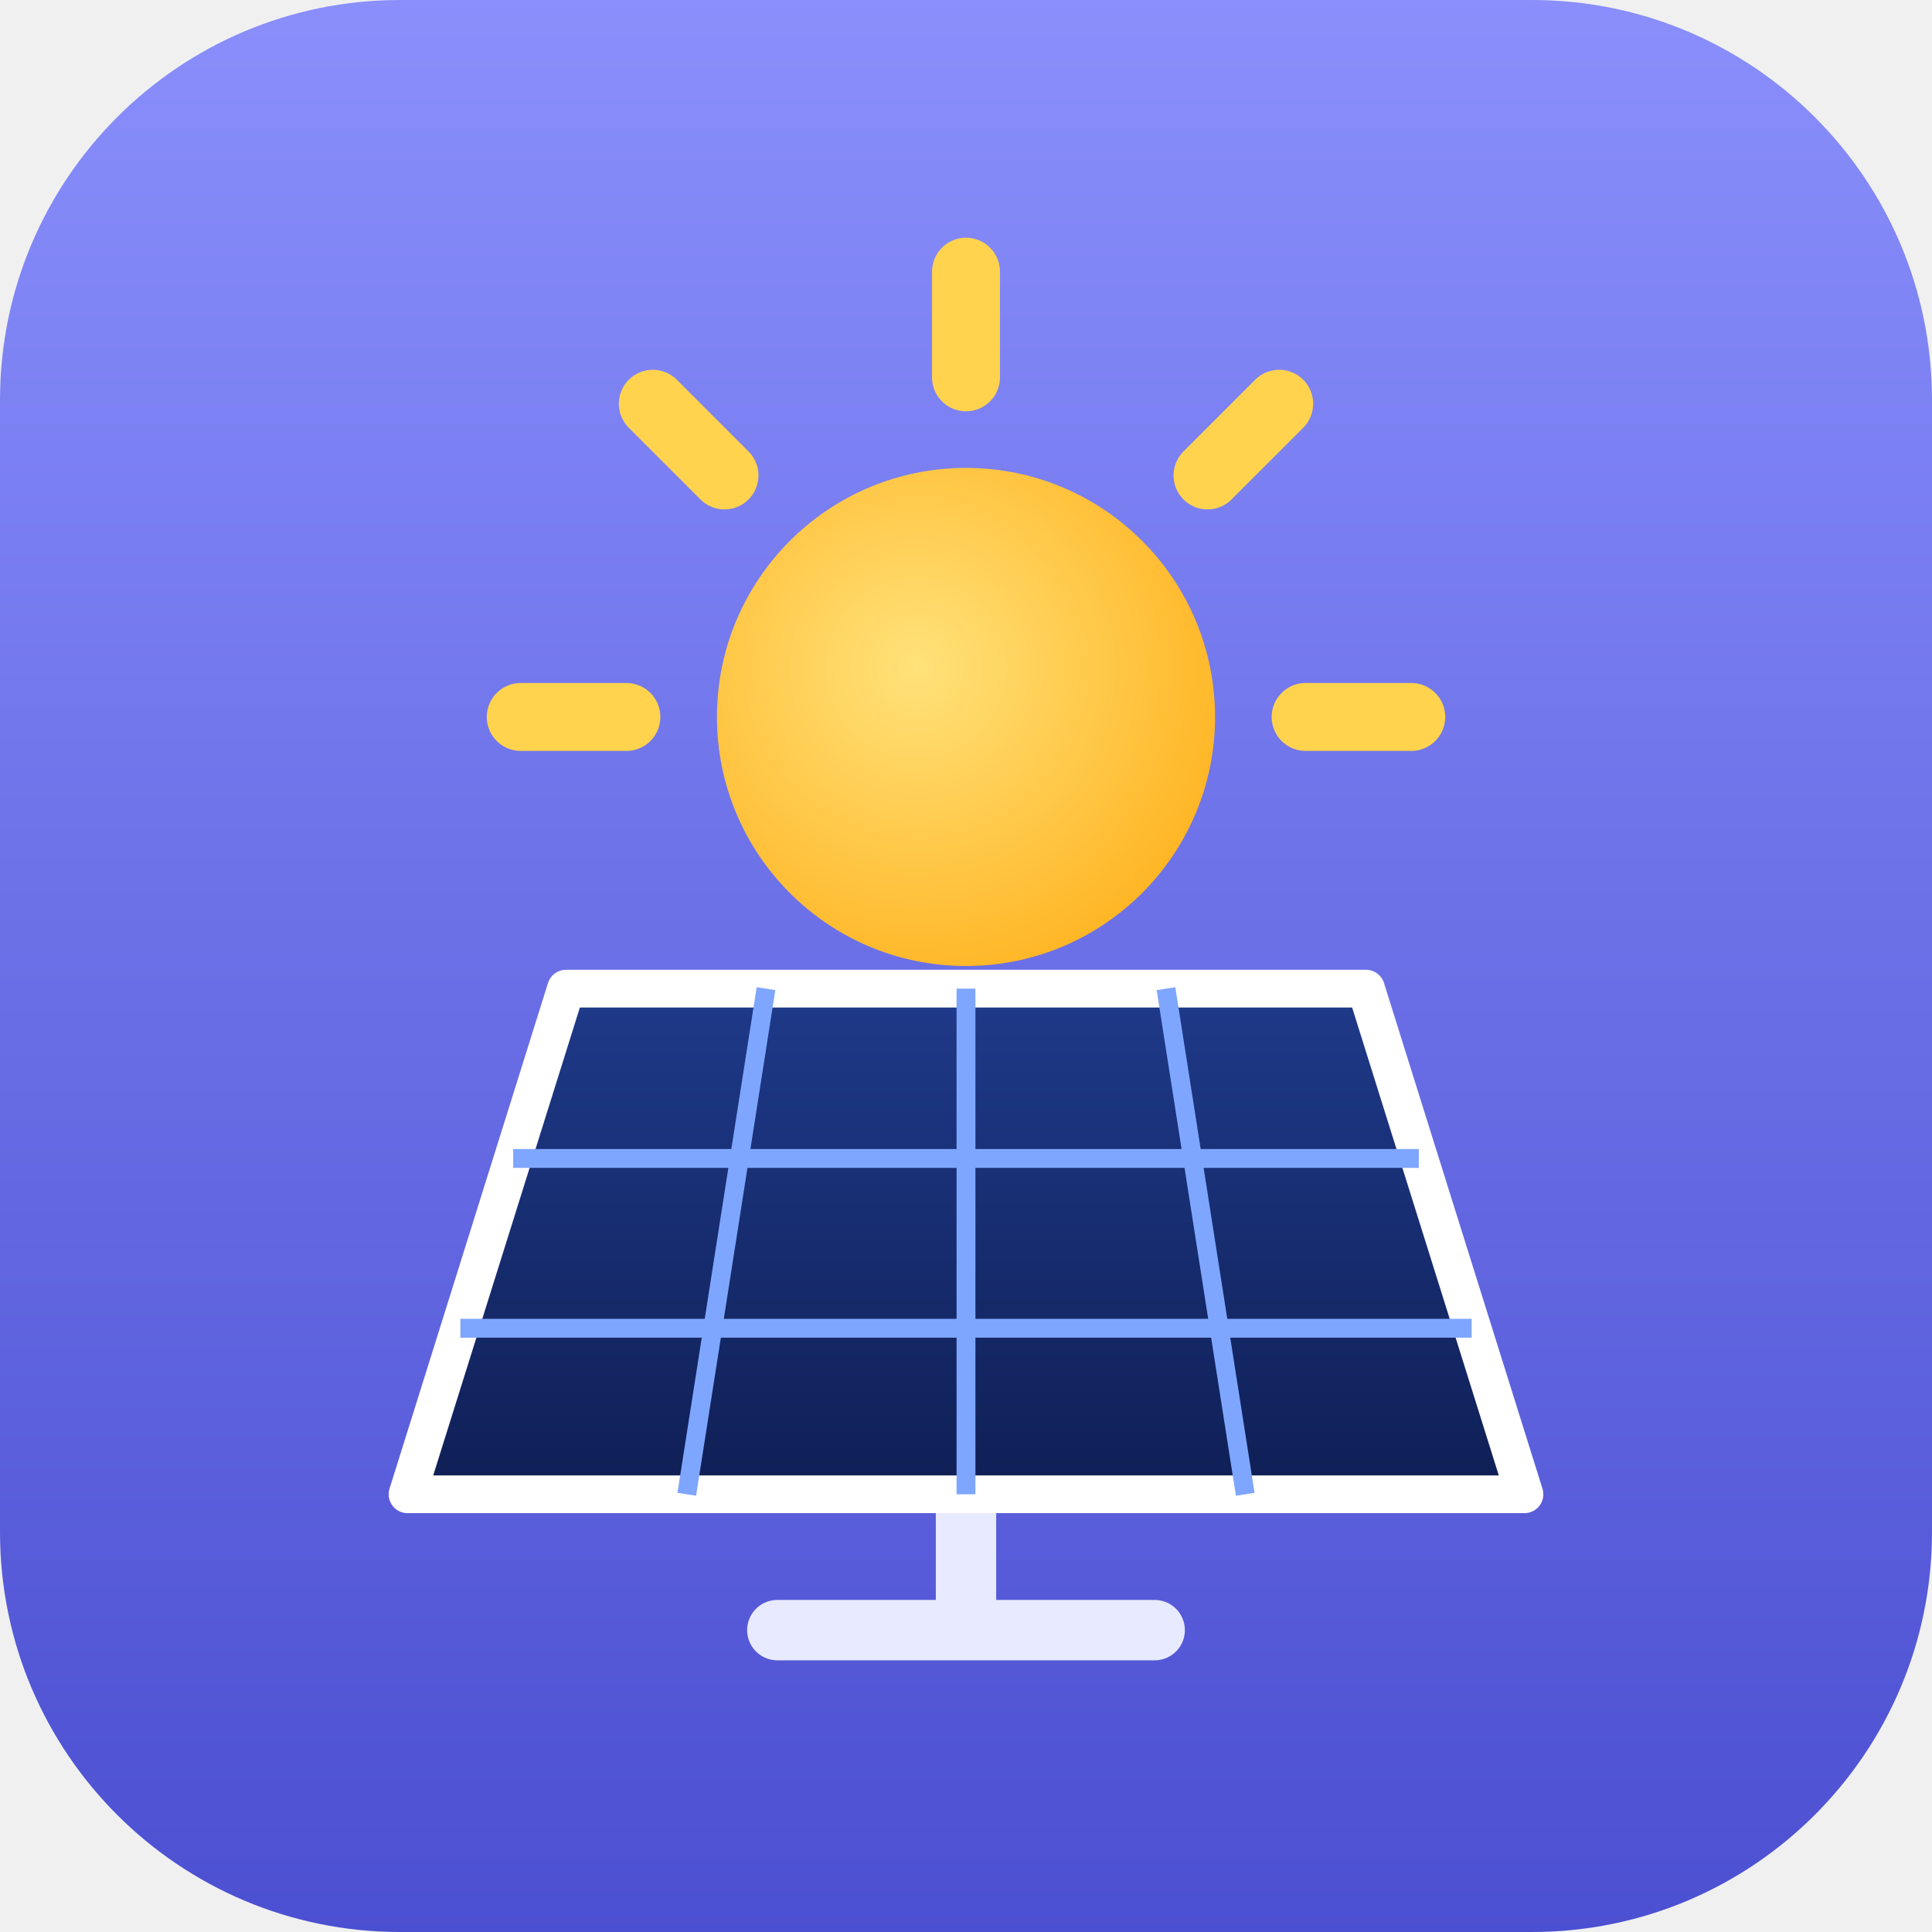
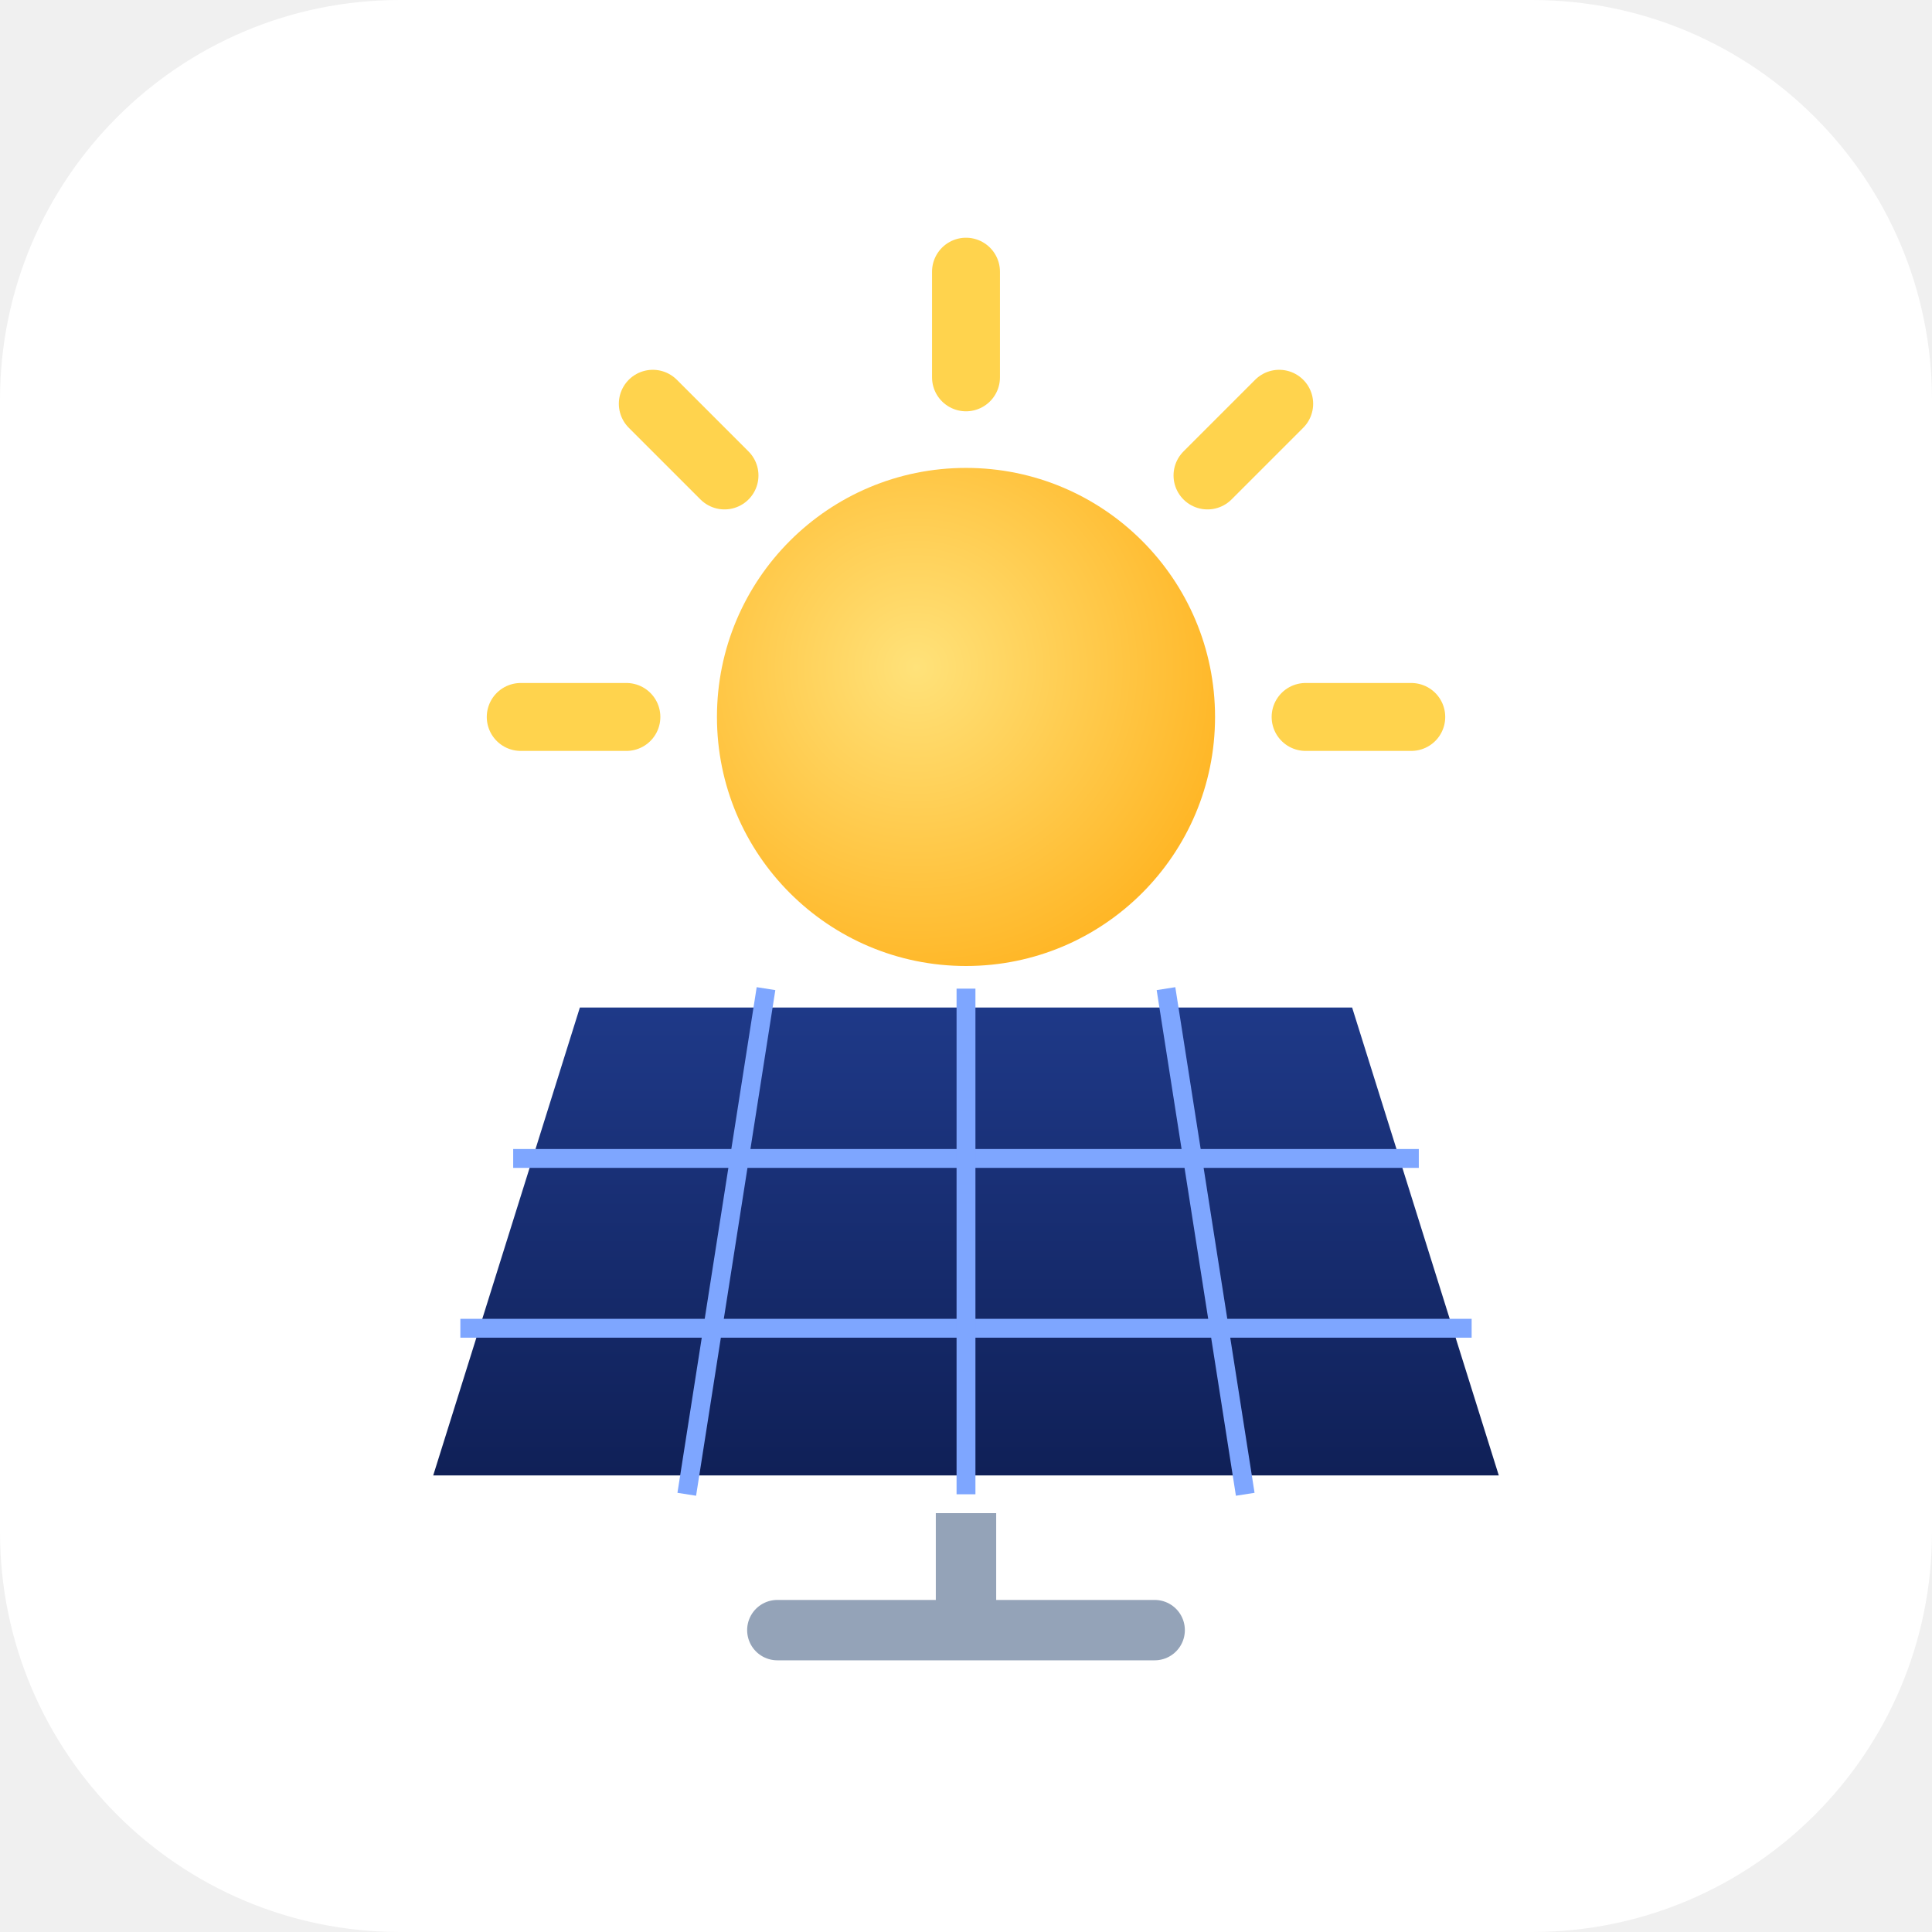
<svg xmlns="http://www.w3.org/2000/svg" width="512" height="512" viewBox="0 0 512 512">
  <defs>
    <linearGradient id="bg" x1="0" y1="0" x2="0" y2="1">
-       <stop offset="0" stop-color="#8a8ffc" />
-       <stop offset="1" stop-color="#4b4fd1" />
+       <stop offset="0" stop-color="#ffffff" />
+       <stop offset="1" stop-color="#ffffff" />
    </linearGradient>
    <radialGradient id="sun" cx="0.4" cy="0.4" r="0.7">
      <stop offset="0" stop-color="#ffe27a" />
      <stop offset="1" stop-color="#ffb21e" />
    </radialGradient>
    <linearGradient id="panel" x1="0" y1="0" x2="0" y2="1">
      <stop offset="0" stop-color="#1f3a8a" />
      <stop offset="1" stop-color="#0f1f55" />
    </linearGradient>
  </defs>
  <rect width="512" height="512" rx="106" fill="url(#bg)" />
  <g transform="translate(0.0 0.0) scale(1.0)">
    <g transform="translate(256 190)">
      <g stroke="#ffd34d" stroke-width="18" stroke-linecap="round">
        <line x1="0" y1="-118" x2="0" y2="-90" />
        <line x1="83" y1="-83" x2="64" y2="-64" />
        <line x1="-83" y1="-83" x2="-64" y2="-64" />
        <line x1="118" y1="0" x2="90" y2="0" />
        <line x1="-118" y1="0" x2="-90" y2="0" />
      </g>
      <circle r="66" fill="url(#sun)" />
    </g>
-     <path d="M256 392 L256 430" stroke="#e8eaff" stroke-width="16" stroke-linecap="round" />
-     <path d="M206 432 H306" stroke="#e8eaff" stroke-width="16" stroke-linecap="round" />
+     <path d="M256 392 L256 430" stroke="#94a3b8" stroke-width="16" stroke-linecap="round" />
+     <path d="M206 432 H306" stroke="#94a3b8" stroke-width="16" stroke-linecap="round" />
    <path d="M150 262 H362 L404 396 H108 Z" fill="url(#panel)" stroke="#ffffff" stroke-width="10" stroke-linejoin="round" />
    <g stroke="#7ea6ff" stroke-width="5" fill="none">
      <path d="M136 307 H376" />
      <path d="M122 352 H390" />
      <path d="M203 262 L182 396" />
      <path d="M256 262 V396" />
      <path d="M309 262 L330 396" />
    </g>
  </g>
</svg>
